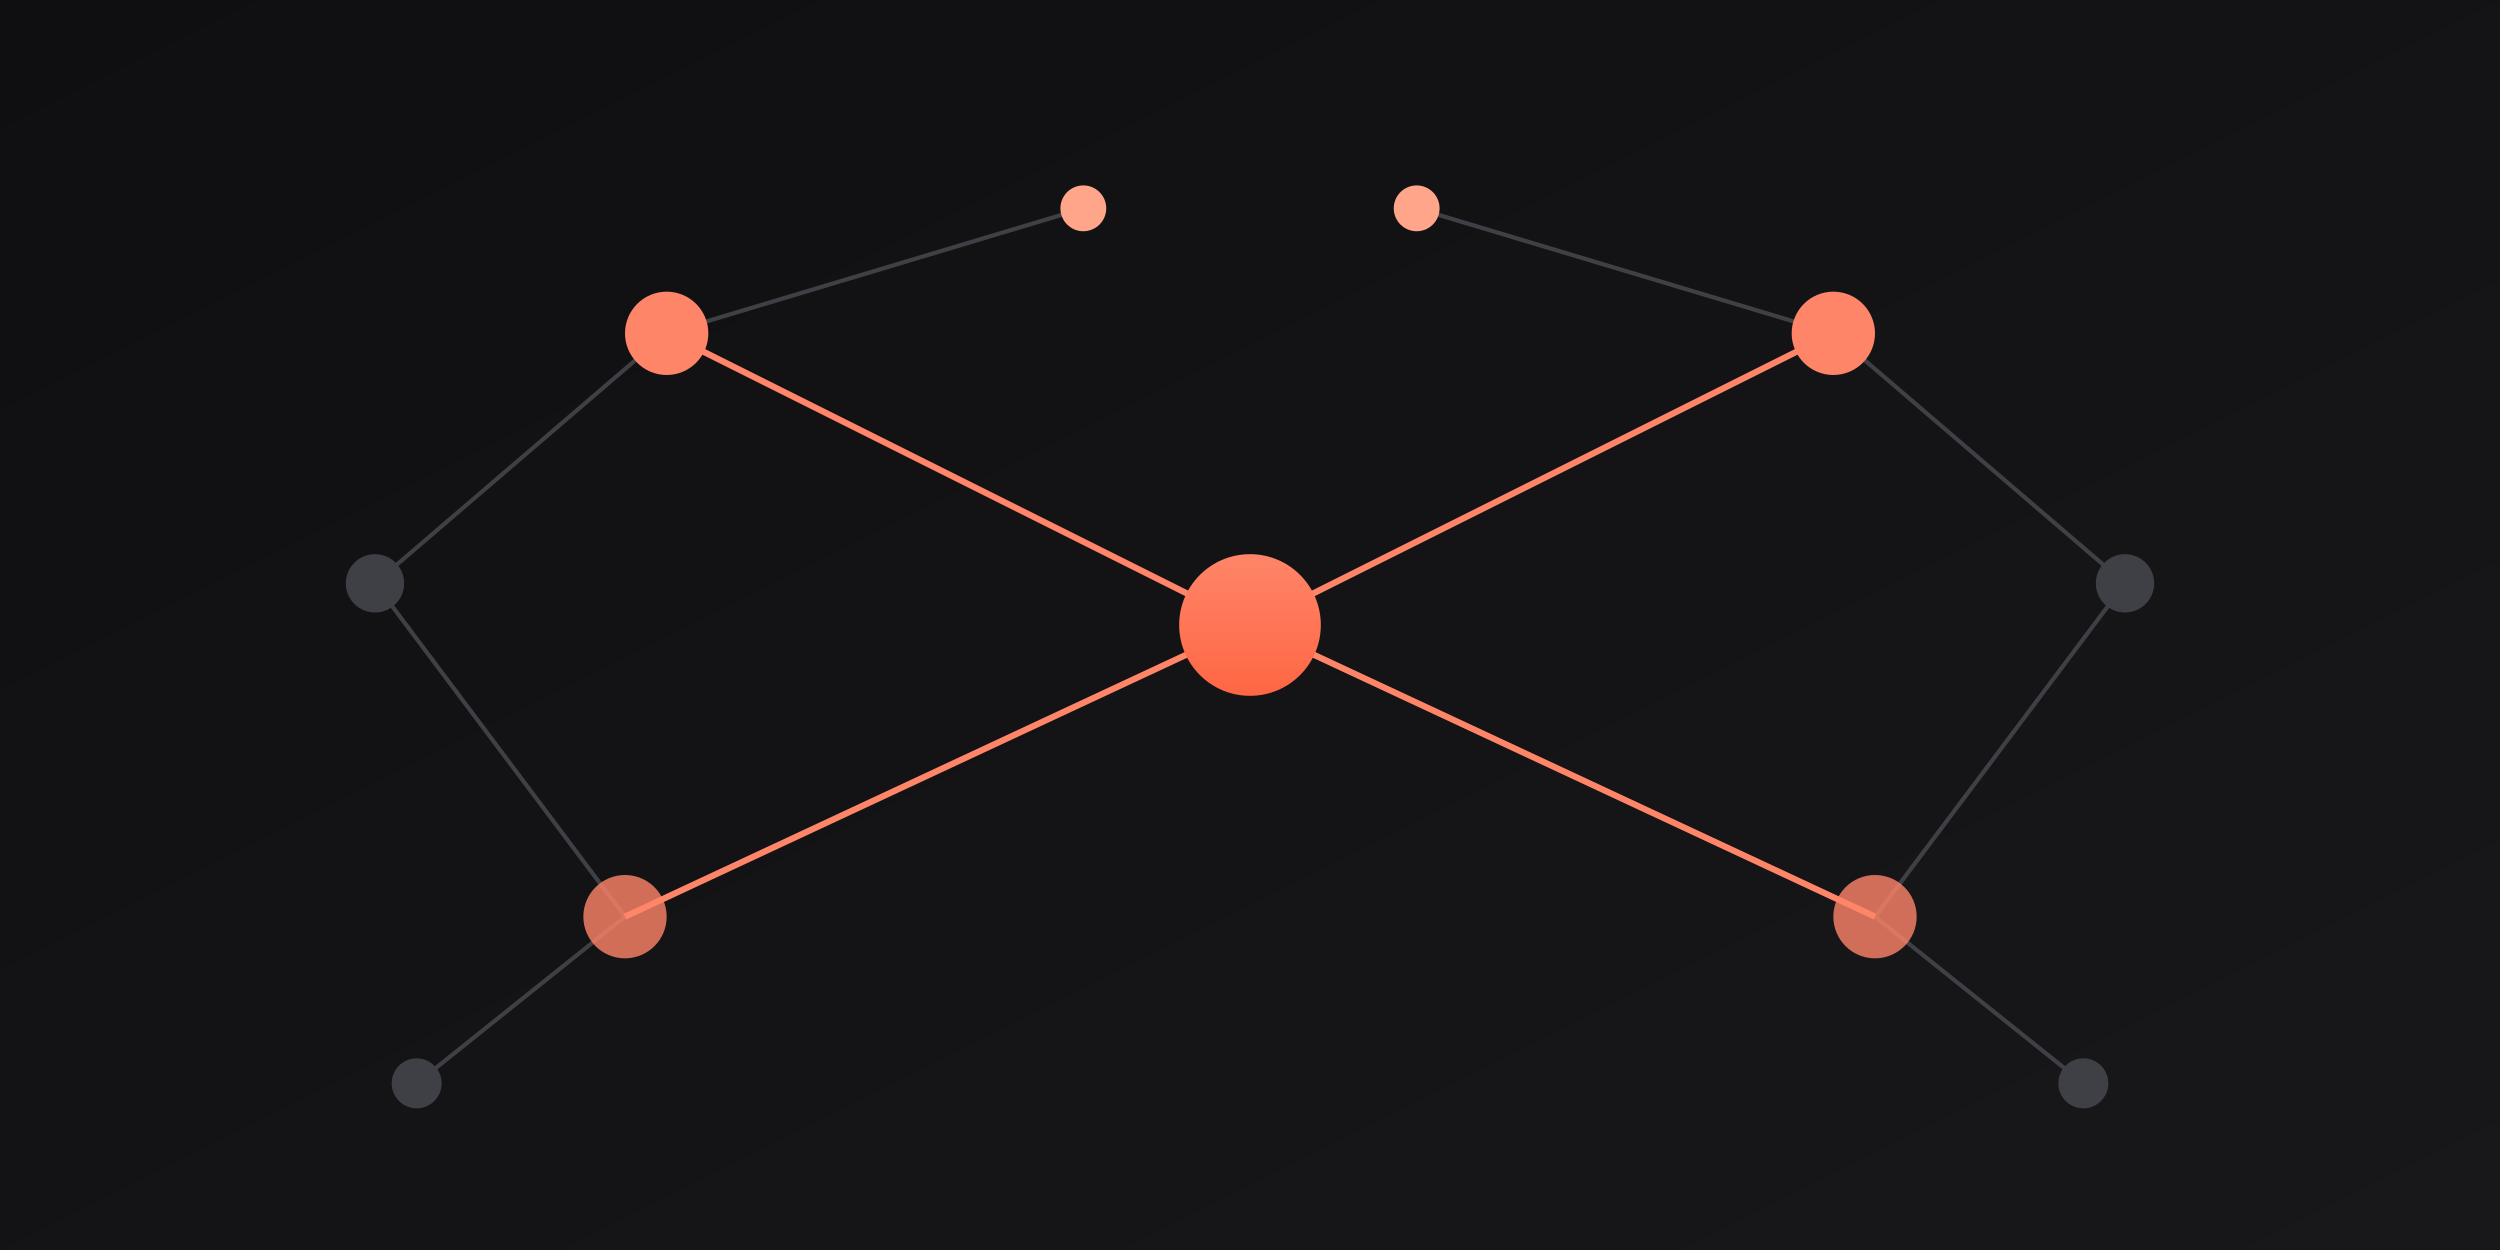
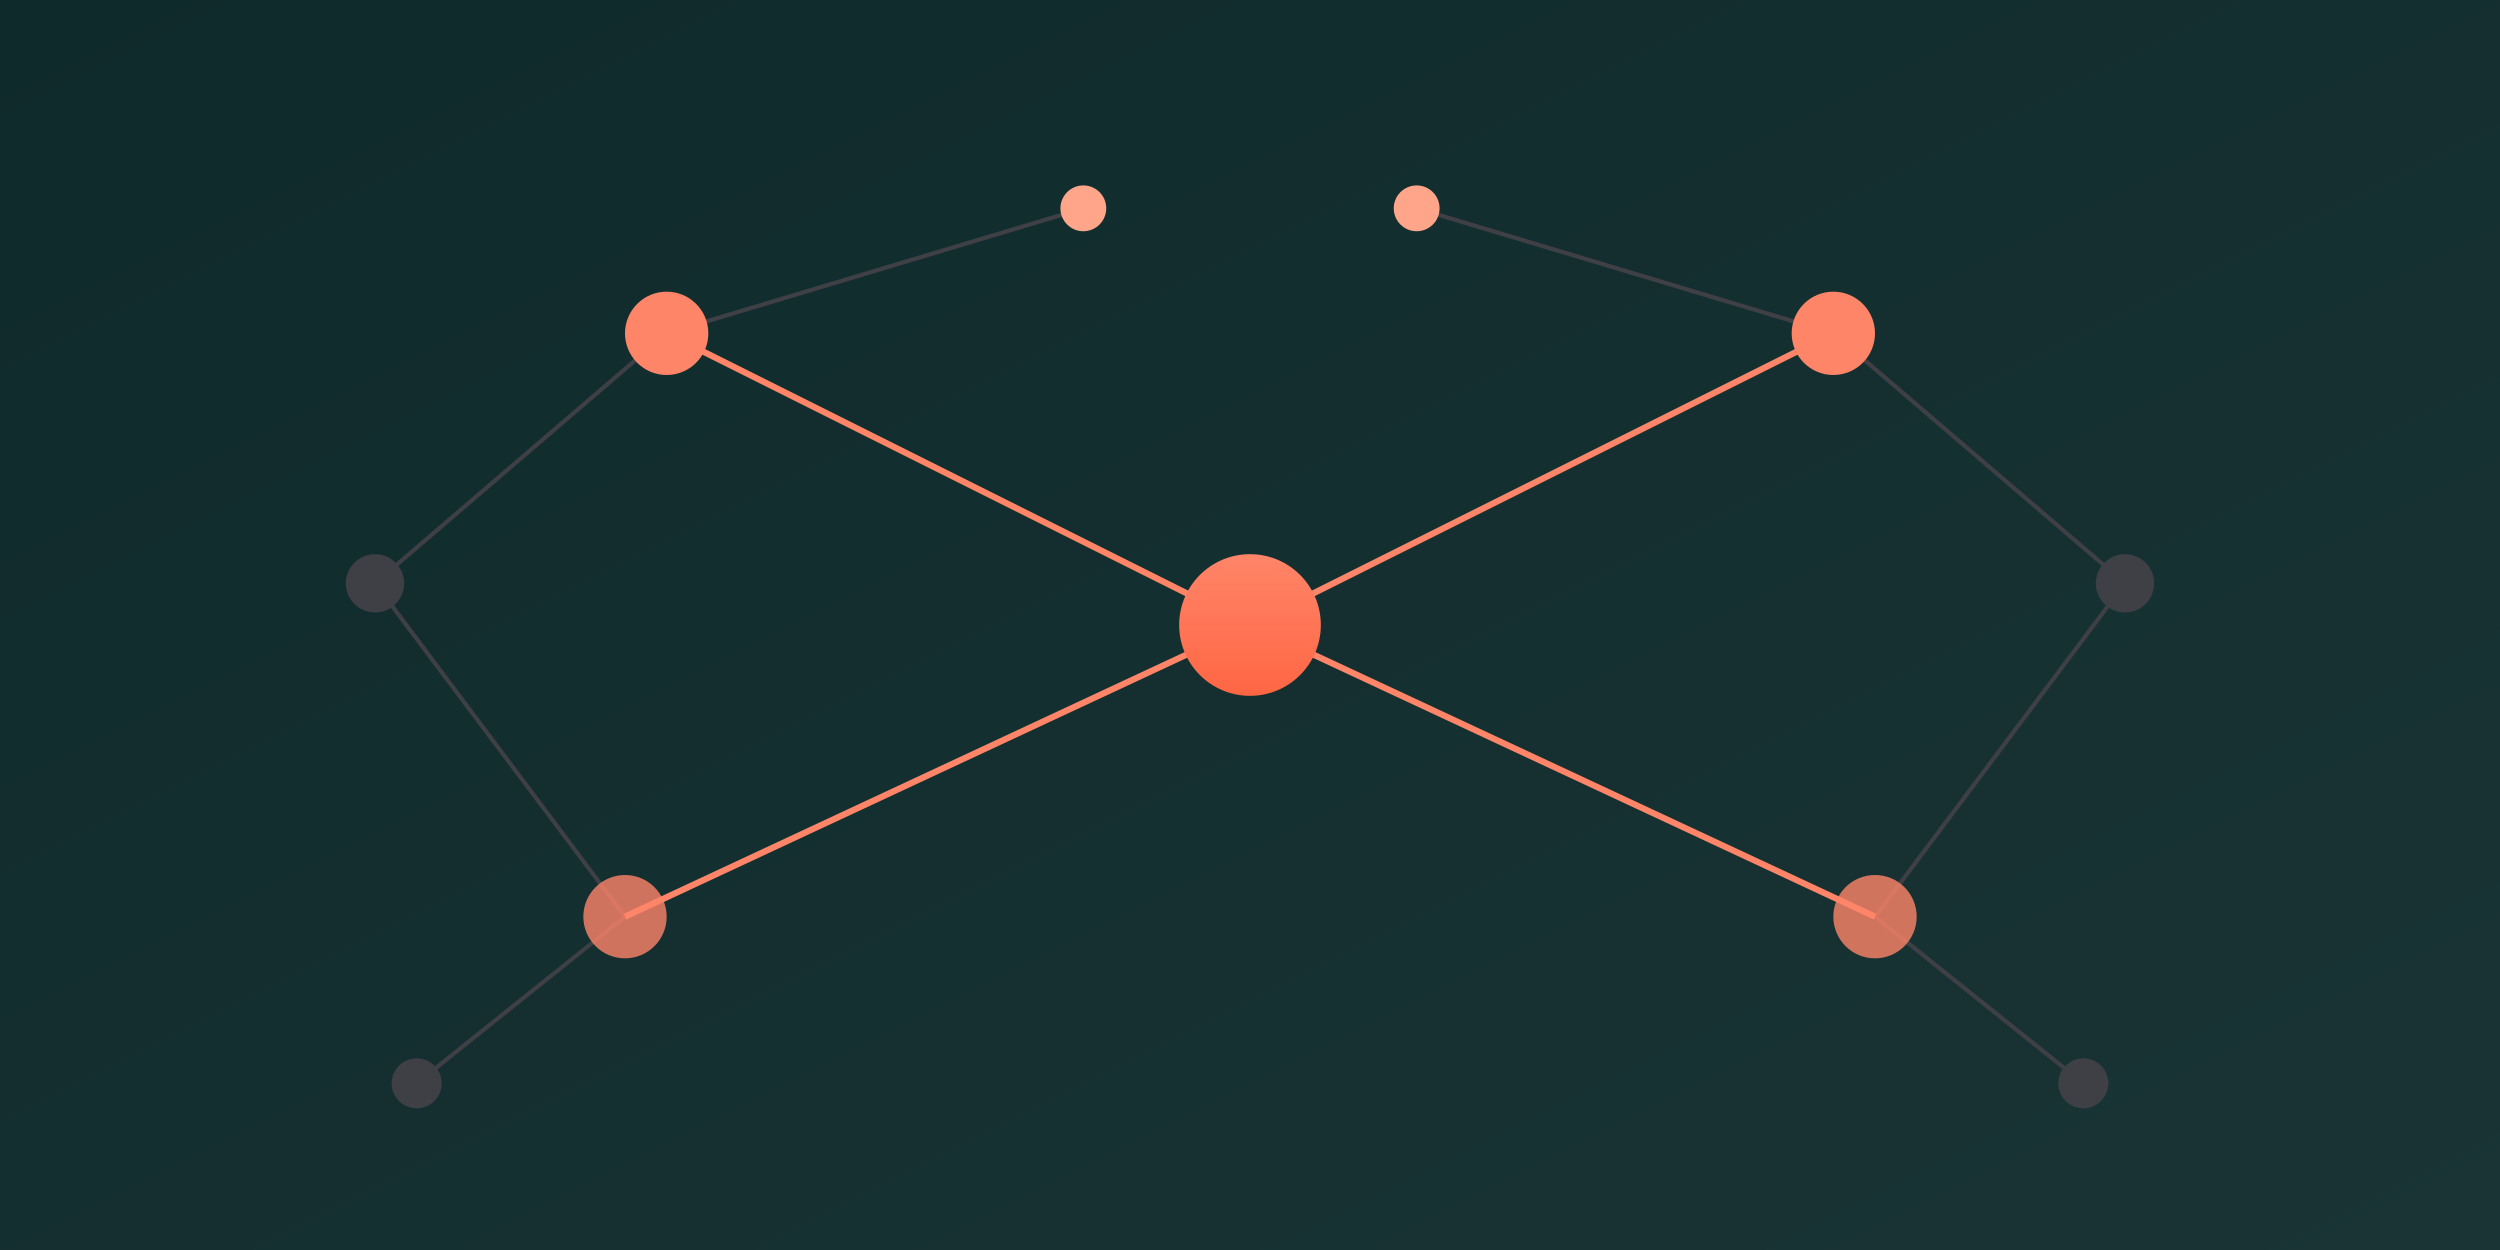
<svg xmlns="http://www.w3.org/2000/svg" viewBox="0 0 1200 600" role="img" aria-label="Digital garden: linked notes graph network">
  <defs>
    <linearGradient id="bg" x1="0" y1="0" x2="1" y2="1">
-       <stop offset="0" stop-color="#0f0f11" />
-       <stop offset="1" stop-color="#18181b" />
+       <stop offset="0" stop-color="#0f2a2b" />
+       <stop offset="1" stop-color="#1a3435" />
    </linearGradient>
    <linearGradient id="accent" x1="0" y1="0" x2="0" y2="1">
      <stop offset="0" stop-color="#ff8569" />
      <stop offset="1" stop-color="#ff6643" />
    </linearGradient>
  </defs>
  <rect width="1200" height="600" fill="url(#bg)" />
  <g stroke="#3f3f46" stroke-width="2">
    <line x1="600" y1="300" x2="320" y2="160" />
    <line x1="600" y1="300" x2="880" y2="160" />
    <line x1="600" y1="300" x2="300" y2="440" />
    <line x1="600" y1="300" x2="900" y2="440" />
    <line x1="320" y1="160" x2="180" y2="280" />
    <line x1="880" y1="160" x2="1020" y2="280" />
    <line x1="300" y1="440" x2="200" y2="520" />
    <line x1="900" y1="440" x2="1000" y2="520" />
    <line x1="320" y1="160" x2="520" y2="100" />
    <line x1="880" y1="160" x2="680" y2="100" />
    <line x1="180" y1="280" x2="300" y2="440" />
    <line x1="1020" y1="280" x2="900" y2="440" />
  </g>
  <g stroke="#ff8569" stroke-width="3">
    <line x1="600" y1="300" x2="320" y2="160" />
    <line x1="600" y1="300" x2="880" y2="160" />
    <line x1="600" y1="300" x2="300" y2="440" />
    <line x1="600" y1="300" x2="900" y2="440" />
  </g>
  <g>
    <circle cx="600" cy="300" r="34" fill="url(#accent)" />
    <circle cx="320" cy="160" r="20" fill="#ff8569" />
    <circle cx="880" cy="160" r="20" fill="#ff8569" />
    <circle cx="300" cy="440" r="20" fill="#ff8569" opacity="0.8" />
    <circle cx="900" cy="440" r="20" fill="#ff8569" opacity="0.8" />
    <circle cx="180" cy="280" r="14" fill="#3f3f46" />
    <circle cx="1020" cy="280" r="14" fill="#3f3f46" />
    <circle cx="200" cy="520" r="12" fill="#3f3f46" />
    <circle cx="1000" cy="520" r="12" fill="#3f3f46" />
    <circle cx="520" cy="100" r="11" fill="#ffa68a" />
    <circle cx="680" cy="100" r="11" fill="#ffa68a" />
  </g>
</svg>
